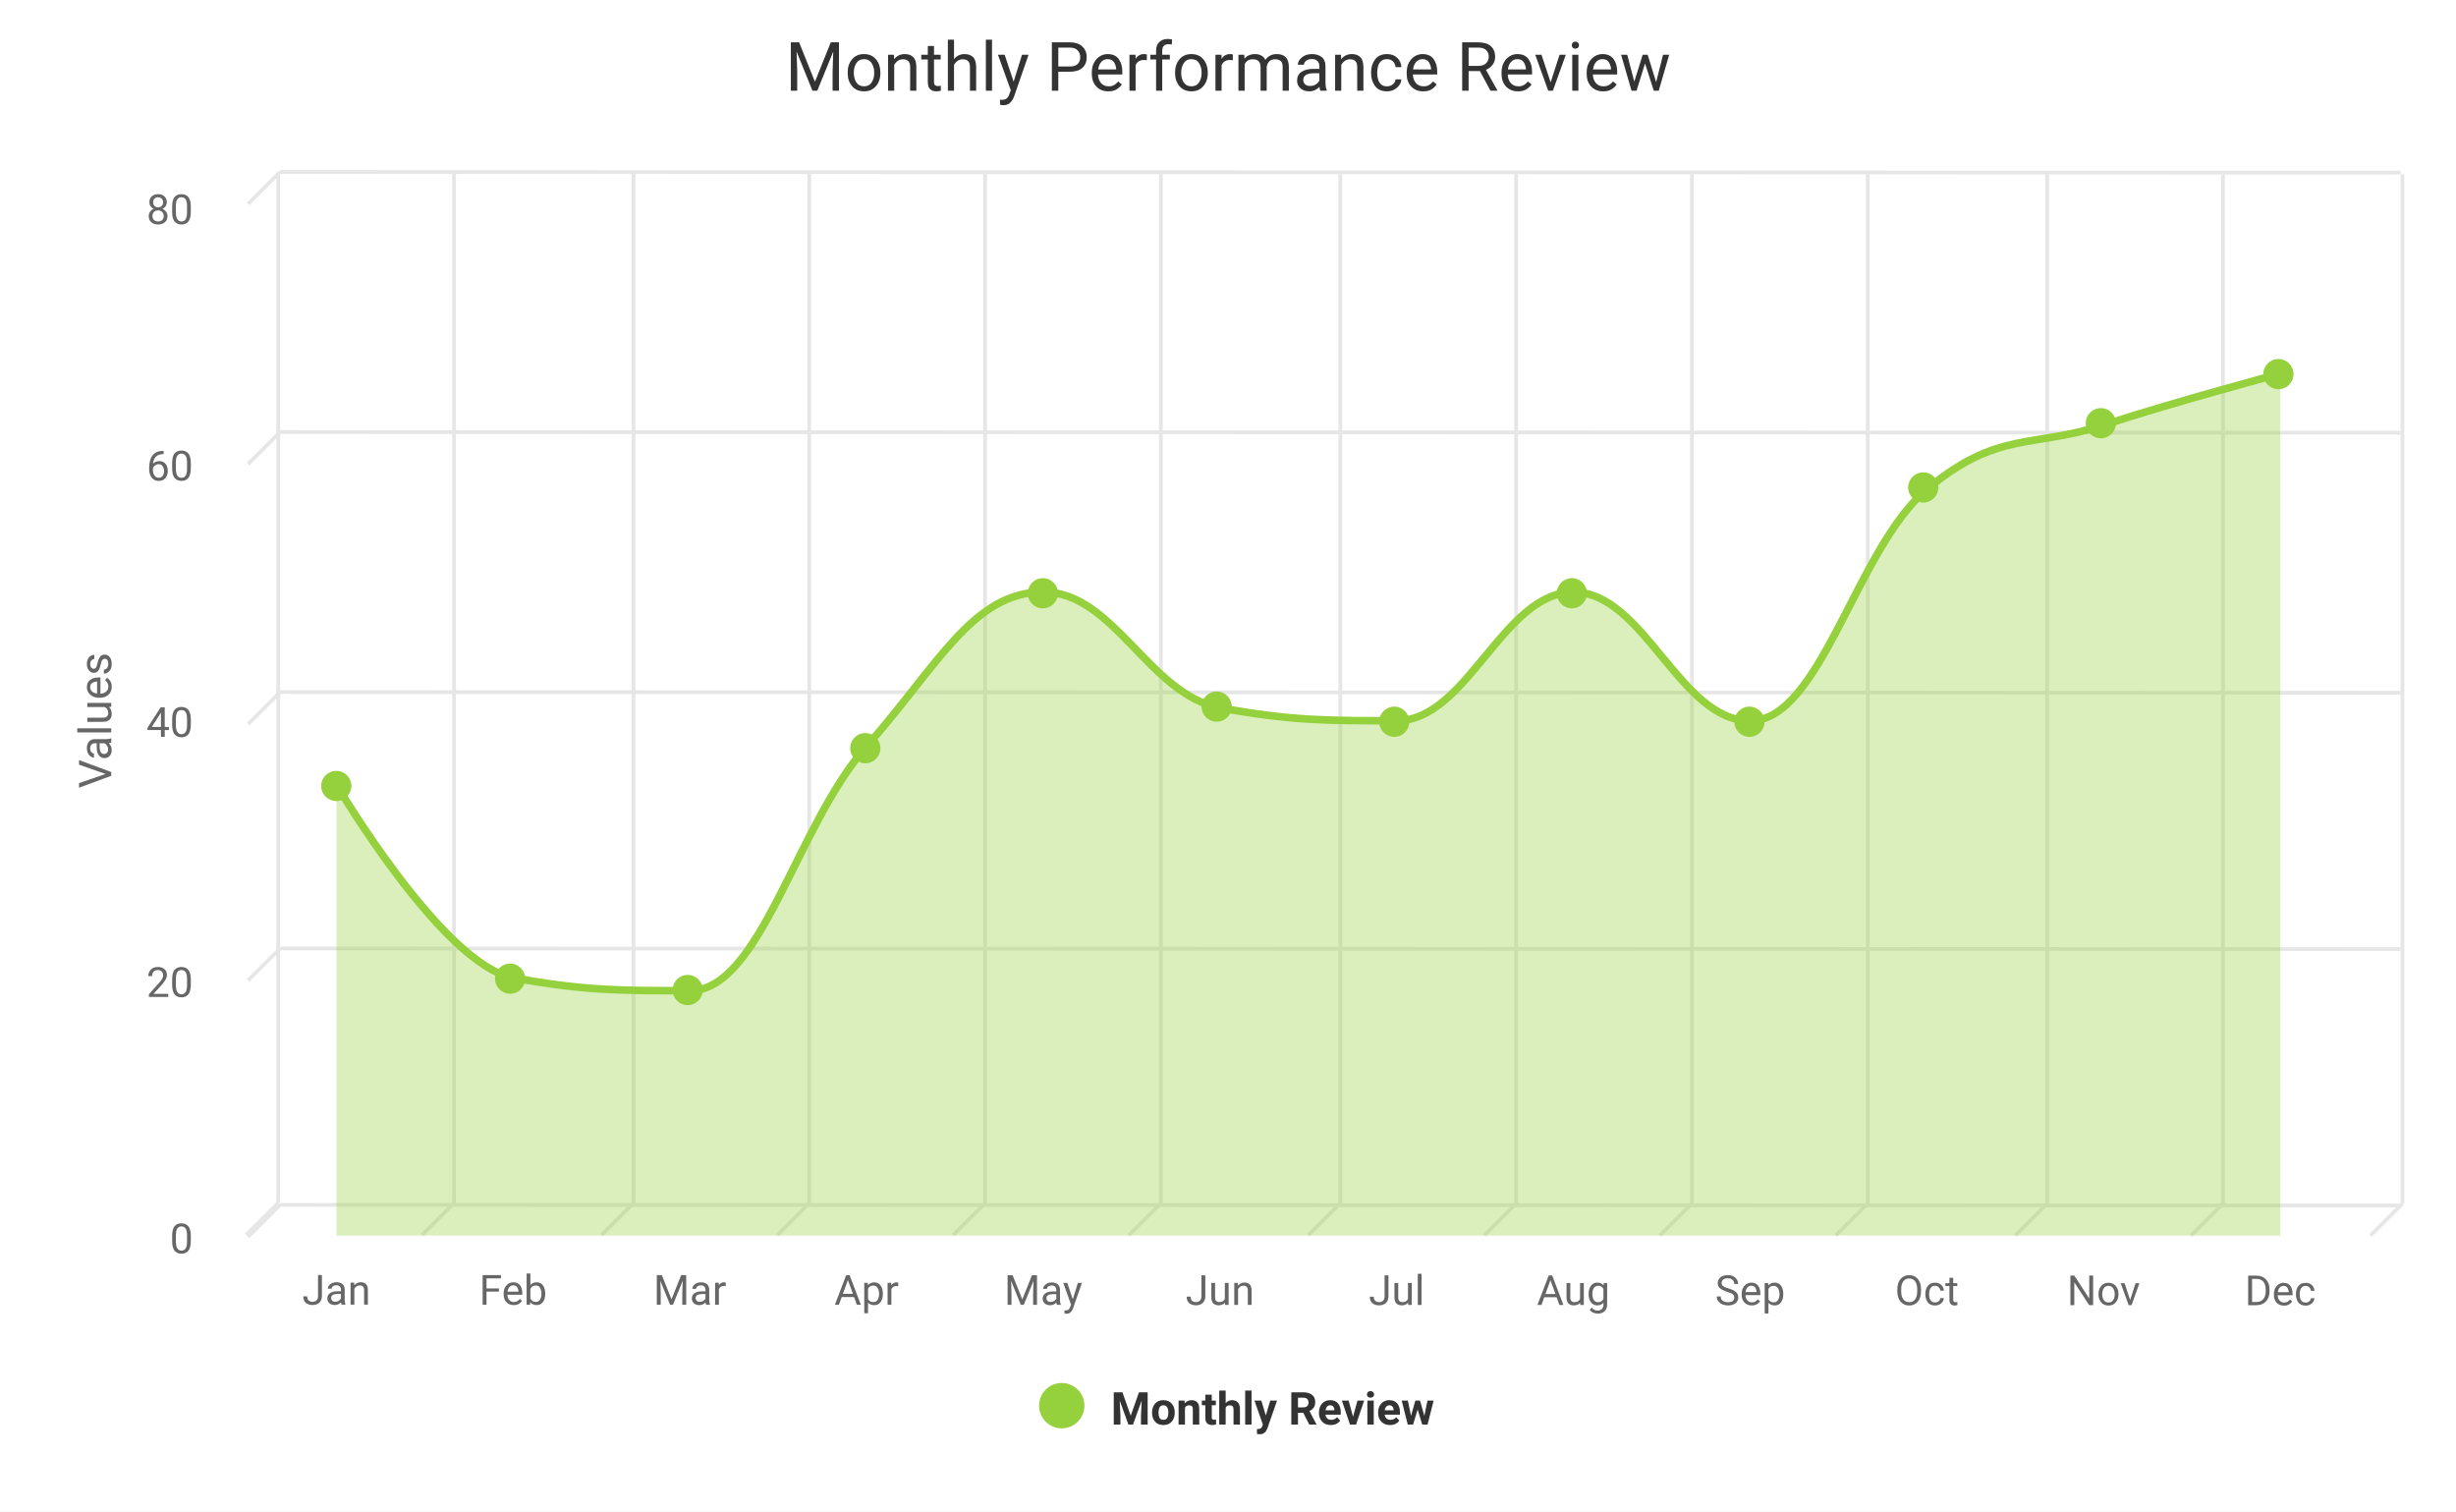
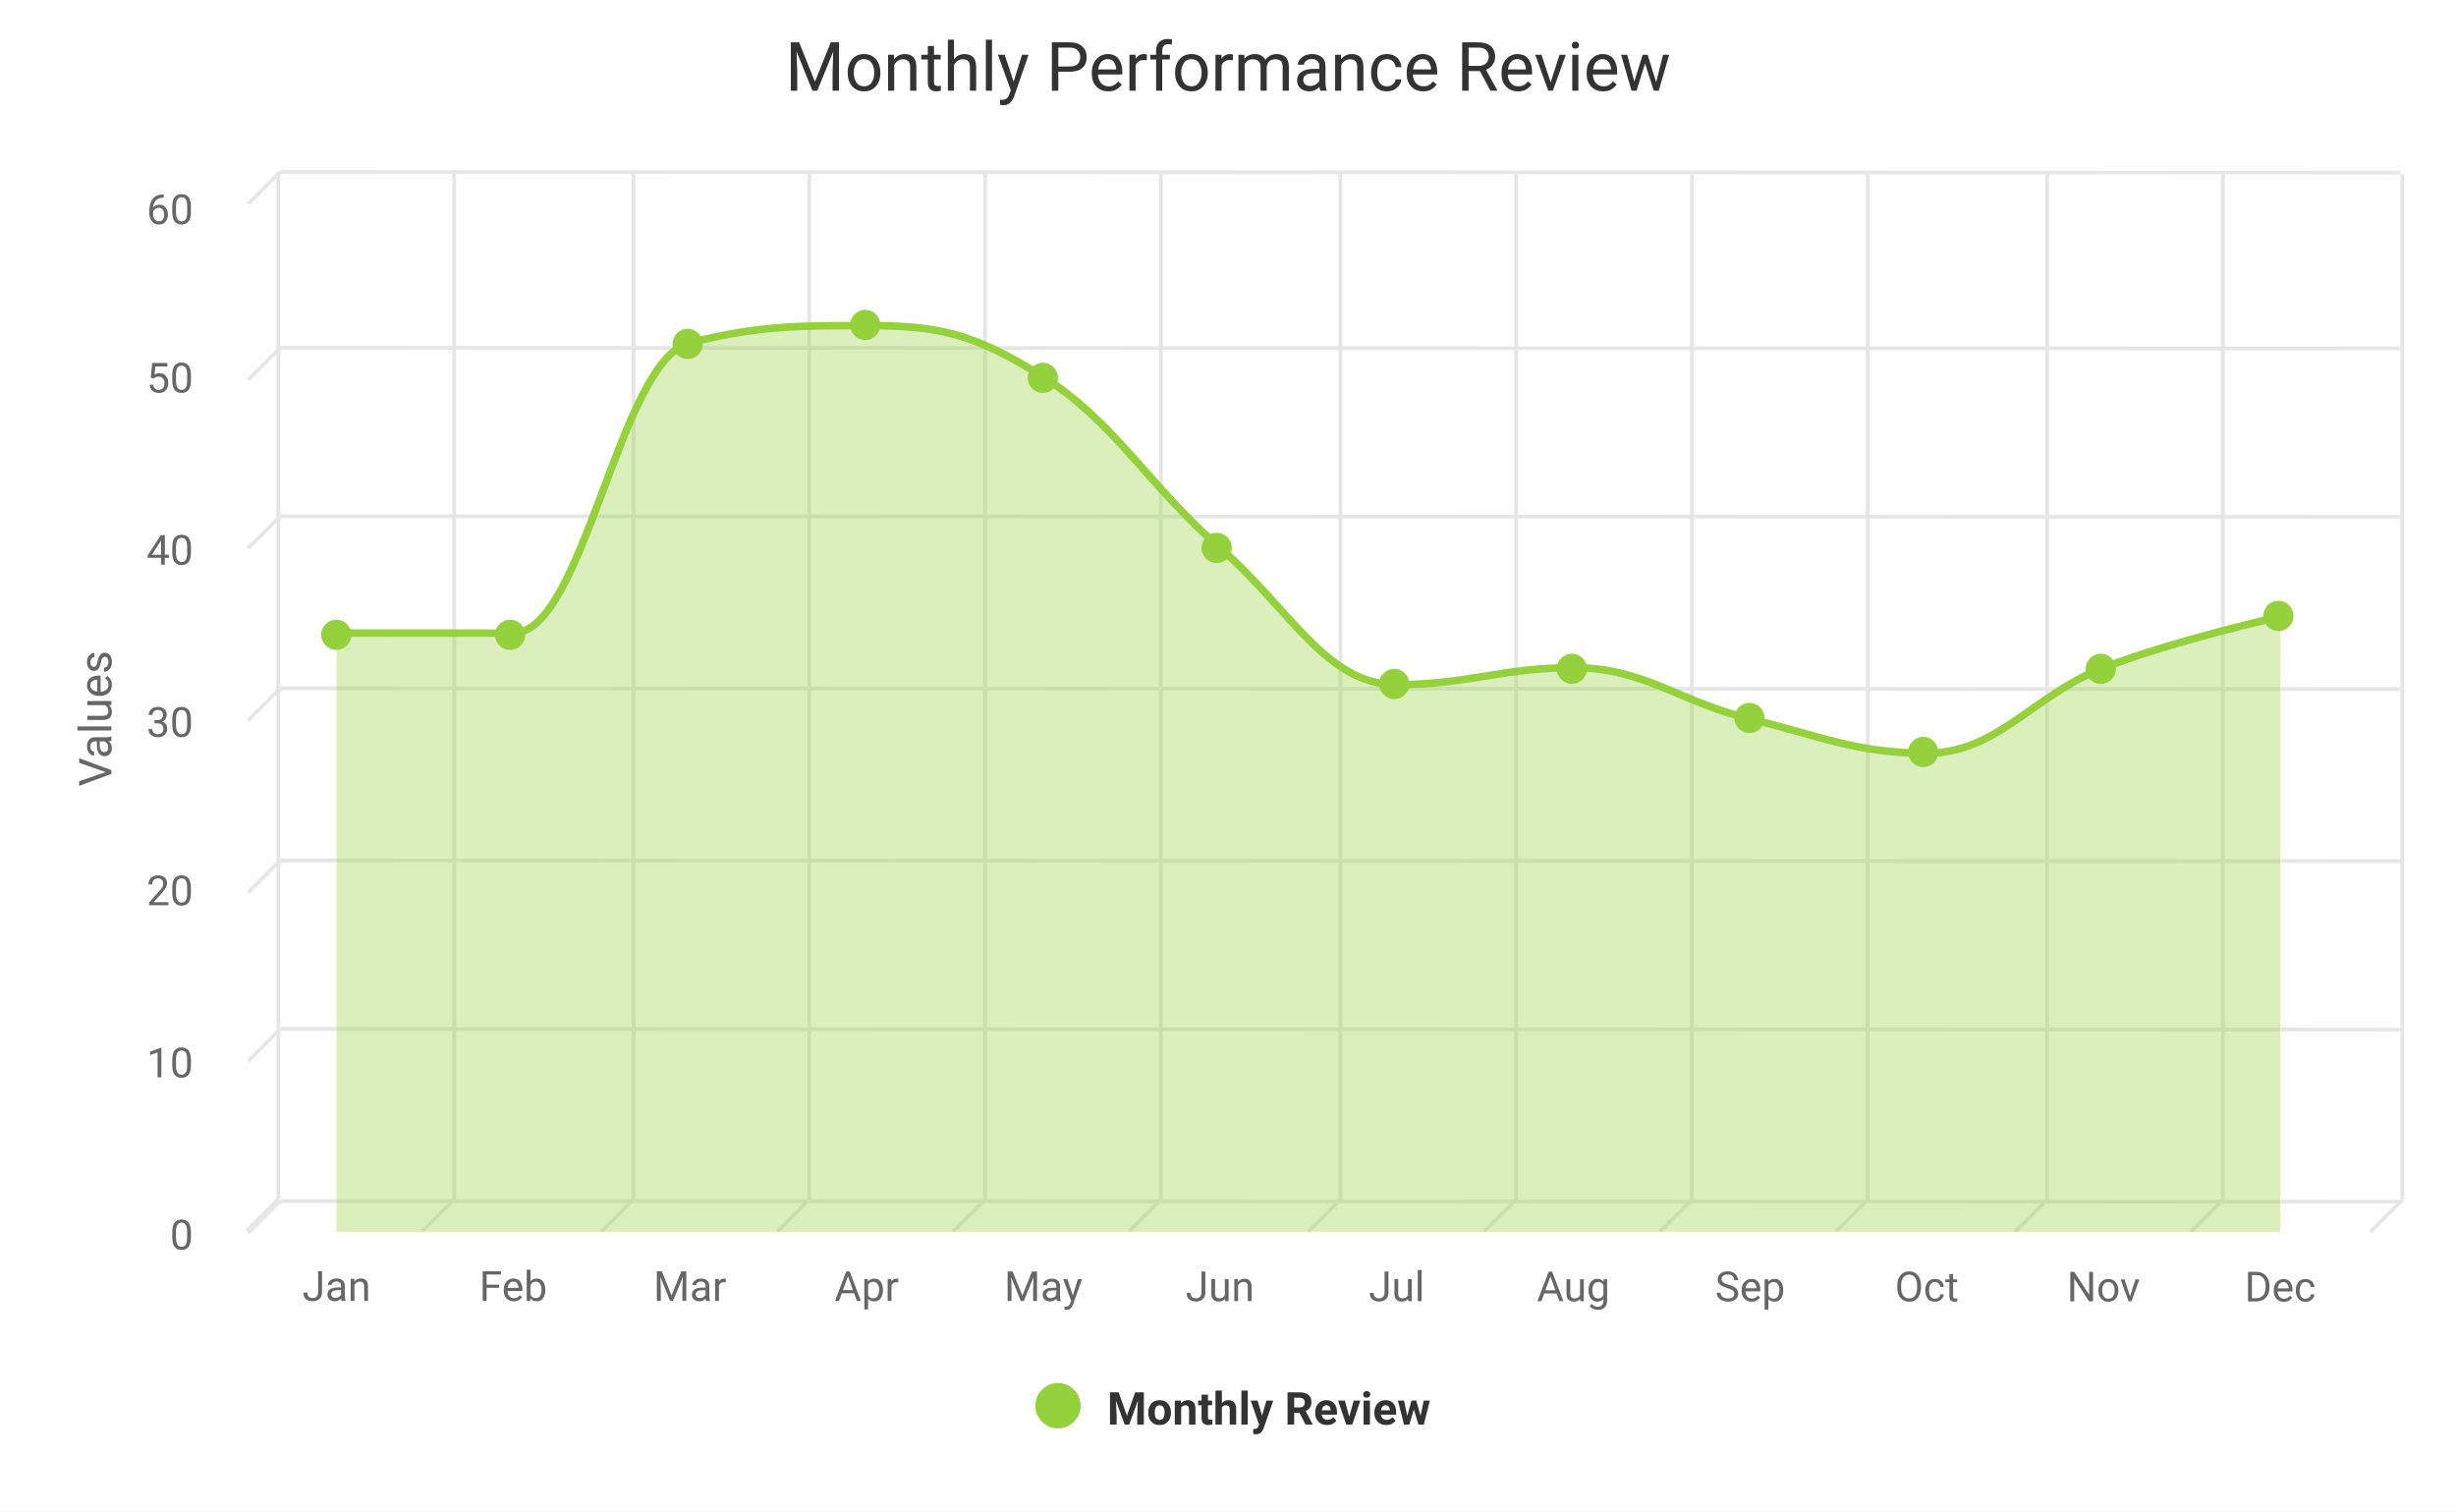
<svg xmlns="http://www.w3.org/2000/svg" version="1.1" class="highcharts-root" style="font-family: Roboto; font-size: 12px;" width="650" height="400" viewBox="0 0 650 400" aria-label="Interactive chart" aria-hidden="false">
  <defs aria-hidden="true">
-     <clipPath id="highcharts-kb8c72h-857-">
+     <clipPath id="highcharts-o9u6zjk-1819-">
      <rect x="0" y="0" width="650" height="400" fill="none" />
    </clipPath>
-     <clipPath id="highcharts-kb8c72h-870-">
+     <clipPath id="highcharts-o9u6zjk-1832-">
      <rect x="0" y="0" width="650" height="400" fill="none" />
    </clipPath>
  </defs>
  <rect fill="#ffffff" class="highcharts-background" x="0" y="0" width="650" height="400" rx="0" ry="0" aria-hidden="true" />
  <g stroke-linejoin="round" class="highcharts-3d-frame highcharts-3d-frame-bottom" data-z-index="-1000" aria-hidden="true">
-     <path fill="none" d="M 64.691 327.798 L 626.88 327.969 L 635.356 319.494 L 73.168 319.323 Z" visibility="hidden" />
-     <path fill="none" d="M 74.12 318.371 L 635.34 318.542 L 626.88 327 L 65.66 326.829 Z" />
-     <path fill="none" d="M 64.691 327.798 L 73.168 319.323 L 74.12 318.371 L 65.66 326.829 Z" visibility="hidden" />
-     <path fill="none" d="M 635.356 319.494 L 626.88 327.969 L 626.88 327 L 635.34 318.542 Z" />
-     <path fill="none" d="M 626.88 327.969 L 64.691 327.798 L 65.66 326.829 L 626.88 327 Z" />
-     <path fill="none" d="M 73.168 319.323 L 635.356 319.494 L 635.34 318.542 L 74.12 318.371 Z" visibility="hidden" />
+     <path fill="none" d="M 64.723 326.798 L 626.85 326.969 L 635.325 318.495 L 73.198 318.324 Z" visibility="hidden" />
+     <path fill="none" d="M 74.15 317.372 L 635.308 317.543 L 626.85 326 L 65.692 325.829 Z" />
+     <path fill="none" d="M 64.723 326.798 L 73.198 318.324 L 74.15 317.372 L 65.692 325.829 Z" visibility="hidden" />
+     <path fill="none" d="M 635.325 318.495 L 626.85 326.969 L 626.85 326 L 635.308 317.543 Z" />
+     <path fill="none" d="M 626.85 326.969 L 64.723 326.798 L 65.692 325.829 L 626.85 326 Z" />
+     <path fill="none" d="M 73.198 318.324 L 635.325 318.495 L 635.308 317.543 L 74.15 317.372 Z" visibility="hidden" />
  </g>
  <g stroke-linejoin="round" class="highcharts-3d-frame highcharts-3d-frame-left" data-z-index="-1000" aria-hidden="true">
-     <path fill="none" d="M 64.691 327.798 L 65.66 326.829 L 74.12 318.371 L 73.168 319.323 Z" visibility="hidden" />
-     <path fill="none" d="M 73.168 45.983 L 74.12 46 L 65.66 54.458 L 64.691 54.458 Z" />
-     <path fill="none" d="M 73.168 319.323 L 73.168 45.983 L 64.691 54.458 L 64.691 327.798 Z" visibility="hidden" />
-     <path fill="none" d="M 74.12 46 L 74.12 318.371 L 65.66 326.829 L 65.66 54.458 Z" />
-     <path fill="none" d="M 64.691 327.798 L 64.691 54.458 L 65.66 54.458 L 65.66 326.829 Z" />
-     <path fill="none" d="M 73.168 45.983 L 73.168 319.323 L 74.12 318.371 L 74.12 46 Z" visibility="hidden" />
+     <path fill="none" d="M 64.723 326.798 L 65.692 325.829 L 74.15 317.372 L 73.198 318.324 Z" visibility="hidden" />
+     <path fill="none" d="M 73.198 45.983 L 74.15 46 L 65.692 54.457 L 64.723 54.457 Z" />
+     <path fill="none" d="M 73.198 318.324 L 73.198 45.983 L 64.723 54.457 L 64.723 326.798 Z" visibility="hidden" />
+     <path fill="none" d="M 74.15 46 L 74.15 317.372 L 65.692 325.829 L 65.692 54.457 Z" />
+     <path fill="none" d="M 64.723 326.798 L 64.723 54.457 L 65.692 54.457 L 65.692 325.829 Z" />
+     <path fill="none" d="M 73.198 45.983 L 73.198 318.324 L 74.15 317.372 L 74.15 46 Z" visibility="hidden" />
  </g>
  <g stroke-linejoin="round" class="highcharts-3d-frame highcharts-3d-frame-back" data-z-index="-1000" aria-hidden="true">
-     <path fill="none" d="M 635.356 319.494 L 73.168 319.323 L 74.12 318.371 L 635.34 318.542 Z" visibility="hidden" />
-     <path fill="none" d="M 73.168 45.983 L 635.356 46.154 L 635.34 46.171 L 74.12 46 Z" />
-     <path fill="none" d="M 73.168 319.323 L 73.168 45.983 L 74.12 46 L 74.12 318.371 Z" visibility="hidden" />
-     <path fill="none" d="M 635.356 46.154 L 635.356 319.494 L 635.34 318.542 L 635.34 46.171 Z" />
-     <path fill="none" d="M 74.12 46 L 635.34 46.171 L 635.34 318.542 L 74.12 318.371 Z" />
-     <path fill="none" d="M 73.168 319.323 L 635.356 319.494 L 635.356 46.154 L 73.168 45.983 Z" visibility="hidden" />
+     <path fill="none" d="M 635.325 318.495 L 73.198 318.324 L 74.15 317.372 L 635.308 317.543 Z" visibility="hidden" />
+     <path fill="none" d="M 73.198 45.983 L 635.325 46.154 L 635.308 46.171 L 74.15 46 Z" />
+     <path fill="none" d="M 73.198 318.324 L 73.198 45.983 L 74.15 46 L 74.15 317.372 Z" visibility="hidden" />
+     <path fill="none" d="M 635.325 46.154 L 635.325 318.495 L 635.308 317.543 L 635.308 46.171 Z" />
+     <path fill="none" d="M 74.15 46 L 635.308 46.171 L 635.308 317.543 L 74.15 317.372 Z" />
+     <path fill="none" d="M 73.198 318.324 L 635.325 318.495 L 635.325 46.154 L 73.198 45.983 Z" visibility="hidden" />
  </g>
-   <rect fill="none" class="highcharts-plot-background" x="61" y="46" width="579" height="281" aria-hidden="true" />
+   <rect fill="none" class="highcharts-plot-background" x="61" y="46" width="579" height="280" aria-hidden="true" />
  <g class="highcharts-pane-group" data-z-index="0" aria-hidden="true" />
  <g class="highcharts-grid highcharts-xaxis-grid" data-z-index="1" aria-hidden="true">
-     <path fill="none" stroke="#e6e6e6" stroke-width="1" stroke-dasharray="none" data-z-index="1" class="highcharts-grid-line" d="M 120.161 46.014 L 120.161 318.385 M 111.702 326.843 L 120.161 318.385" opacity="1" />
-     <path fill="none" stroke="#e6e6e6" stroke-width="1" stroke-dasharray="none" data-z-index="1" class="highcharts-grid-line" d="M 167.657 46.028 L 167.657 318.399 M 159.197 326.858 L 167.657 318.399" opacity="1" />
-     <path fill="none" stroke="#e6e6e6" stroke-width="1" stroke-dasharray="none" data-z-index="1" class="highcharts-grid-line" d="M 214.183 46.043 L 214.183 318.413 M 205.723 326.872 L 214.183 318.413" opacity="1" />
-     <path fill="none" stroke="#e6e6e6" stroke-width="1" stroke-dasharray="none" data-z-index="1" class="highcharts-grid-line" d="M 260.709 46.057 L 260.709 318.428 M 252.249 326.886 L 260.709 318.428" opacity="1" />
-     <path fill="none" stroke="#e6e6e6" stroke-width="1" stroke-dasharray="none" data-z-index="1" class="highcharts-grid-line" d="M 307.234 46.071 L 307.234 318.442 M 298.775 326.9 L 307.234 318.442" opacity="1" />
-     <path fill="none" stroke="#e6e6e6" stroke-width="1" stroke-dasharray="none" data-z-index="1" class="highcharts-grid-line" d="M 354.73 46.085 L 354.73 318.456 M 346.27 326.915 L 354.73 318.456" opacity="1" />
-     <path fill="none" stroke="#e6e6e6" stroke-width="1" stroke-dasharray="none" data-z-index="1" class="highcharts-grid-line" d="M 401.256 46.1 L 401.256 318.47 M 392.796 326.929 L 401.256 318.47" opacity="1" />
-     <path fill="none" stroke="#e6e6e6" stroke-width="1" stroke-dasharray="none" data-z-index="1" class="highcharts-grid-line" d="M 447.782 46.114 L 447.782 318.485 M 439.322 326.943 L 447.782 318.485" opacity="1" />
-     <path fill="none" stroke="#e6e6e6" stroke-width="1" stroke-dasharray="none" data-z-index="1" class="highcharts-grid-line" d="M 494.308 46.128 L 494.308 318.499 M 485.848 326.957 L 494.308 318.499" opacity="1" />
-     <path fill="none" stroke="#e6e6e6" stroke-width="1" stroke-dasharray="none" data-z-index="1" class="highcharts-grid-line" d="M 541.803 46.142 L 541.803 318.513 M 533.343 326.972 L 541.803 318.513" opacity="1" />
-     <path fill="none" stroke="#e6e6e6" stroke-width="1" stroke-dasharray="none" data-z-index="1" class="highcharts-grid-line" d="M 588.329 46.157 L 588.329 318.527 M 579.869 326.986 L 588.329 318.527" opacity="1" />
-     <path fill="none" stroke="#e6e6e6" stroke-width="1" stroke-dasharray="none" data-z-index="1" class="highcharts-grid-line" d="M 635.824 46.171 L 635.824 318.542 M 627.365 327 L 635.824 318.542" opacity="1" />
-     <path fill="none" stroke="#e6e6e6" stroke-width="1" stroke-dasharray="none" data-z-index="1" class="highcharts-grid-line" d="M 73.635 46 L 73.635 318.371 M 65.176 326.829 L 73.635 318.371" opacity="1" />
+     <path fill="none" stroke="#e6e6e6" stroke-width="1" stroke-dasharray="none" data-z-index="1" class="highcharts-grid-line" d="M 120.187 46.014 L 120.187 317.386 M 111.728 325.843 L 120.187 317.386" opacity="1" />
+     <path fill="none" stroke="#e6e6e6" stroke-width="1" stroke-dasharray="none" data-z-index="1" class="highcharts-grid-line" d="M 167.677 46.028 L 167.677 317.4 M 159.218 325.858 L 167.677 317.4" opacity="1" />
+     <path fill="none" stroke="#e6e6e6" stroke-width="1" stroke-dasharray="none" data-z-index="1" class="highcharts-grid-line" d="M 214.197 46.043 L 214.197 317.414 M 205.739 325.872 L 214.197 317.414" opacity="1" />
+     <path fill="none" stroke="#e6e6e6" stroke-width="1" stroke-dasharray="none" data-z-index="1" class="highcharts-grid-line" d="M 260.718 46.057 L 260.718 317.429 M 252.26 325.886 L 260.718 317.429" opacity="1" />
+     <path fill="none" stroke="#e6e6e6" stroke-width="1" stroke-dasharray="none" data-z-index="1" class="highcharts-grid-line" d="M 307.239 46.071 L 307.239 317.443 M 298.781 325.9 L 307.239 317.443" opacity="1" />
+     <path fill="none" stroke="#e6e6e6" stroke-width="1" stroke-dasharray="none" data-z-index="1" class="highcharts-grid-line" d="M 354.729 46.085 L 354.729 317.457 M 346.271 325.915 L 354.729 317.457" opacity="1" />
+     <path fill="none" stroke="#e6e6e6" stroke-width="1" stroke-dasharray="none" data-z-index="1" class="highcharts-grid-line" d="M 401.25 46.1 L 401.25 317.471 M 392.792 325.929 L 401.25 317.471" opacity="1" />
+     <path fill="none" stroke="#e6e6e6" stroke-width="1" stroke-dasharray="none" data-z-index="1" class="highcharts-grid-line" d="M 447.771 46.114 L 447.771 317.486 M 439.312 325.943 L 447.771 317.486" opacity="1" />
+     <path fill="none" stroke="#e6e6e6" stroke-width="1" stroke-dasharray="none" data-z-index="1" class="highcharts-grid-line" d="M 494.292 46.128 L 494.292 317.5 M 485.833 325.957 L 494.292 317.5" opacity="1" />
+     <path fill="none" stroke="#e6e6e6" stroke-width="1" stroke-dasharray="none" data-z-index="1" class="highcharts-grid-line" d="M 541.782 46.142 L 541.782 317.514 M 533.323 325.972 L 541.782 317.514" opacity="1" />
+     <path fill="none" stroke="#e6e6e6" stroke-width="1" stroke-dasharray="none" data-z-index="1" class="highcharts-grid-line" d="M 588.303 46.157 L 588.303 317.528 M 579.844 325.986 L 588.303 317.528" opacity="1" />
+     <path fill="none" stroke="#e6e6e6" stroke-width="1" stroke-dasharray="none" data-z-index="1" class="highcharts-grid-line" d="M 635.793 46.171 L 635.793 317.543 M 627.334 326 L 635.793 317.543" opacity="1" />
+     <path fill="none" stroke="#e6e6e6" stroke-width="1" stroke-dasharray="none" data-z-index="1" class="highcharts-grid-line" d="M 73.666 46 L 73.666 317.372 M 65.207 325.829 L 73.666 317.372" opacity="1" />
  </g>
  <g class="highcharts-grid highcharts-zaxis-grid" data-z-index="1" aria-hidden="true" />
  <g class="highcharts-grid highcharts-yaxis-grid" data-z-index="1" aria-hidden="true">
-     <path fill="none" stroke="#e6e6e6" stroke-width="1" stroke-dasharray="none" data-z-index="1" class="highcharts-grid-line" d="M 74.12 318.855 L 635.34 319.026 M 65.66 327.314 L 74.12 318.855" opacity="1" />
-     <path fill="none" stroke="#e6e6e6" stroke-width="1" stroke-dasharray="none" data-z-index="1" class="highcharts-grid-line" d="M 74.12 251.005 L 635.34 251.176 M 65.66 259.463 L 74.12 251.005" opacity="1" />
-     <path fill="none" stroke="#e6e6e6" stroke-width="1" stroke-dasharray="none" data-z-index="1" class="highcharts-grid-line" d="M 74.12 183.155 L 635.34 183.326 M 65.66 191.613 L 74.12 183.155" opacity="1" />
-     <path fill="none" stroke="#e6e6e6" stroke-width="1" stroke-dasharray="none" data-z-index="1" class="highcharts-grid-line" d="M 74.12 114.335 L 635.34 114.506 M 65.66 122.793 L 74.12 114.335" opacity="1" />
-     <path fill="none" stroke="#e6e6e6" stroke-width="1" stroke-dasharray="none" data-z-index="1" class="highcharts-grid-line" d="M 74.12 45.515 L 635.34 45.686 M 65.66 53.974 L 74.12 45.515" opacity="1" />
+     <path fill="none" stroke="#e6e6e6" stroke-width="1" stroke-dasharray="none" data-z-index="1" class="highcharts-grid-line" d="M 74.15 317.856 L 635.308 318.027 M 65.692 326.314 L 74.15 317.856" opacity="1" />
+     <path fill="none" stroke="#e6e6e6" stroke-width="1" stroke-dasharray="none" data-z-index="1" class="highcharts-grid-line" d="M 74.15 272.305 L 635.308 272.476 M 65.692 280.762 L 74.15 272.305" opacity="1" />
+     <path fill="none" stroke="#e6e6e6" stroke-width="1" stroke-dasharray="none" data-z-index="1" class="highcharts-grid-line" d="M 74.15 227.722 L 635.308 227.893 M 65.692 236.179 L 74.15 227.722" opacity="1" />
+     <path fill="none" stroke="#e6e6e6" stroke-width="1" stroke-dasharray="none" data-z-index="1" class="highcharts-grid-line" d="M 74.15 182.17 L 635.308 182.341 M 65.692 190.628 L 74.15 182.17" opacity="1" />
+     <path fill="none" stroke="#e6e6e6" stroke-width="1" stroke-dasharray="none" data-z-index="1" class="highcharts-grid-line" d="M 74.15 136.619 L 635.308 136.79 M 65.692 145.076 L 74.15 136.619" opacity="1" />
+     <path fill="none" stroke="#e6e6e6" stroke-width="1" stroke-dasharray="none" data-z-index="1" class="highcharts-grid-line" d="M 74.15 92.036 L 635.308 92.207 M 65.692 100.494 L 74.15 92.036" opacity="1" />
+     <path fill="none" stroke="#e6e6e6" stroke-width="1" stroke-dasharray="none" data-z-index="1" class="highcharts-grid-line" d="M 74.15 45.515 L 635.308 45.686 M 65.692 53.973 L 74.15 45.515" opacity="1" />
  </g>
-   <rect fill="none" class="highcharts-plot-border" data-z-index="1" x="61" y="46" width="579" height="281" aria-hidden="true" />
+   <rect fill="none" class="highcharts-plot-border" data-z-index="1" x="61" y="46" width="579" height="280" aria-hidden="true" />
  <g class="highcharts-axis highcharts-xaxis" data-z-index="2" aria-hidden="true">
    <path fill="none" class="highcharts-axis-line" stroke="#ccd6eb" stroke-width="1" data-z-index="7" d="M 0 0" />
  </g>
  <g class="highcharts-axis highcharts-zaxis" data-z-index="2" aria-hidden="true">
    <path fill="none" class="highcharts-axis-line" data-z-index="7" d="M 0 0" />
  </g>
  <g class="highcharts-axis highcharts-yaxis" data-z-index="2" aria-hidden="true">
-     <text x="29.443" data-z-index="7" text-anchor="middle" transform="translate(0,0) rotate(270 29.44284 190.6436)" class="highcharts-axis-title" style="color: rgb(102, 102, 102); fill: rgb(102, 102, 102);" y="190.644" z="12.611">Values</text>
+     <text x="29.478" data-z-index="7" text-anchor="middle" transform="translate(0,0) rotate(270 29.47804 190.1432)" class="highcharts-axis-title" style="color: rgb(102, 102, 102); fill: rgb(102, 102, 102);" y="190.143" z="12.637">Values</text>
    <path fill="none" class="highcharts-axis-line" data-z-index="7" d="M 0 0" />
  </g>
  <g class="highcharts-series-group" data-z-index="3" aria-hidden="false">
-     <g class="highcharts-series highcharts-series-0 highcharts-areaspline-series" data-z-index="0.1" opacity="1" transform="translate(61,46) scale(1 1)" clip-path="url(#highcharts-kb8c72h-870-)" aria-hidden="true">
-       <path fill="rgb(148,209,61)" fill-opacity="0.35" d="M 28.045 161.674 C 28.045 161.674 56.106 209.339 74.813 212.758 C 93.52 216.177 102.874 216.177 121.581 216.177 C 140.289 216.177 149.642 172.606 168.349 151.503 C 187.057 130.4 196.41 110.661 215.118 110.661 C 233.825 110.661 243.179 137.898 261.886 141.317 C 280.593 144.736 289.947 144.736 308.654 144.736 C 327.362 144.736 336.715 110.704 355.423 110.704 C 374.13 110.704 383.484 144.765 402.191 144.765 C 420.898 144.765 430.252 99.151 448.959 83.496 C 467.667 67.84 477.02 72.609 495.728 66.487 C 514.435 60.364 542.496 52.882 542.496 52.882 L 542.496 281 C 542.496 281 514.435 281 495.728 281 C 477.02 281 467.667 281 448.959 281 C 430.252 281 420.898 281 402.191 281 C 383.484 281 374.13 281 355.423 281 C 336.715 281 327.362 281 308.654 281 C 289.947 281 280.593 281 261.886 281 C 243.179 281 233.825 281 215.118 281 C 196.41 281 187.057 281 168.349 281 C 149.642 281 140.289 281 121.581 281 C 102.874 281 93.52 281 74.813 281 C 56.106 281 28.045 281 28.045 281 Z" class="highcharts-area" data-z-index="0" />
-       <path fill="none" d="M 28.045 161.674 C 28.045 161.674 56.106 209.339 74.813 212.758 C 93.52 216.177 102.874 216.177 121.581 216.177 C 140.289 216.177 149.642 172.606 168.349 151.503 C 187.057 130.4 196.41 110.661 215.118 110.661 C 233.825 110.661 243.179 137.898 261.886 141.317 C 280.593 144.736 289.947 144.736 308.654 144.736 C 327.362 144.736 336.715 110.704 355.423 110.704 C 374.13 110.704 383.484 144.765 402.191 144.765 C 420.898 144.765 430.252 99.151 448.959 83.496 C 467.667 67.84 477.02 72.609 495.728 66.487 C 514.435 60.364 542.496 52.882 542.496 52.882" class="highcharts-graph" data-z-index="1" stroke="#94d13d" stroke-width="2" stroke-linejoin="round" stroke-linecap="round" />
+     <g class="highcharts-series highcharts-series-0 highcharts-areaspline-series" data-z-index="0.1" opacity="1" transform="translate(61,46) scale(1 1)" clip-path="url(#highcharts-o9u6zjk-1832-)" aria-hidden="true">
+       <path fill="rgb(148,209,61)" fill-opacity="0.35" d="M 28.073 121.536 C 28.073 121.536 56.131 121.55 74.836 121.55 C 93.542 121.55 102.894 49.184 121.6 44.676 C 140.305 40.167 149.658 40.167 168.363 40.167 C 187.068 40.167 196.421 41.985 215.126 53.75 C 233.831 65.515 243.184 82.705 261.889 98.993 C 280.594 115.281 289.947 135.19 308.652 135.19 C 327.358 135.19 336.71 130.681 355.415 130.681 C 374.121 130.681 383.473 139.736 402.179 144.264 C 420.884 148.793 430.237 153.324 448.942 153.324 C 467.647 153.324 477 137.955 495.705 130.724 C 514.41 123.493 542.468 117.17 542.468 117.17 L 542.468 280 C 542.468 280 514.41 280 495.705 280 C 477 280 467.647 280 448.942 280 C 430.237 280 420.884 280 402.179 280 C 383.473 280 374.121 280 355.415 280 C 336.71 280 327.358 280 308.652 280 C 289.947 280 280.594 280 261.889 280 C 243.184 280 233.831 280 215.126 280 C 196.421 280 187.068 280 168.363 280 C 149.658 280 140.305 280 121.6 280 C 102.894 280 93.542 280 74.836 280 C 56.131 280 28.073 280 28.073 280 Z" class="highcharts-area" data-z-index="0" />
+       <path fill="none" d="M 28.073 121.536 C 28.073 121.536 56.131 121.55 74.836 121.55 C 93.542 121.55 102.894 49.184 121.6 44.676 C 140.305 40.167 149.658 40.167 168.363 40.167 C 187.068 40.167 196.421 41.985 215.126 53.75 C 233.831 65.515 243.184 82.705 261.889 98.993 C 280.594 115.281 289.947 135.19 308.652 135.19 C 327.358 135.19 336.71 130.681 355.415 130.681 C 374.121 130.681 383.473 139.736 402.179 144.264 C 420.884 148.793 430.237 153.324 448.942 153.324 C 467.647 153.324 477 137.955 495.705 130.724 C 514.41 123.493 542.468 117.17 542.468 117.17" class="highcharts-graph" data-z-index="1" stroke="#94d13d" stroke-width="2" stroke-linejoin="round" stroke-linecap="round" />
    </g>
    <g class="highcharts-markers highcharts-series-0 highcharts-areaspline-series" data-z-index="0.1" opacity="1" transform="translate(61,46) scale(1 1)" clip-path="none" aria-hidden="false">
-       <path fill="#94d13d" d="M 28 166 A 4 4 0 1 1 28.004 166 Z" opacity="1" class="highcharts-point" tabindex="-1" role="img" aria-label="Jan, 35 units. Monthly Review." style="outline: none;" />
-       <path fill="#94d13d" d="M 74 217 A 4 4 0 1 1 74.004 217 Z" opacity="1" class="highcharts-point" tabindex="-1" role="img" aria-label="Feb, 20 units. Monthly Review." style="outline: none;" />
-       <path fill="#94d13d" d="M 121 220 A 4 4 0 1 1 121.004 220 Z" opacity="1" class="highcharts-point" tabindex="-1" role="img" aria-label="Mar, 19 units. Monthly Review." style="outline: none;" />
-       <path fill="#94d13d" d="M 168 156 A 4 4 0 1 1 168.004 156 Z" opacity="1" class="highcharts-point" tabindex="-1" role="img" aria-label="Apr, 38 units. Monthly Review." style="outline: none;" />
-       <path fill="#94d13d" d="M 215 115 A 4 4 0 1 1 215.004 115 Z" opacity="1" class="highcharts-point" tabindex="-1" role="img" aria-label="May, 50 units. Monthly Review." style="outline: none;" />
-       <path fill="#94d13d" d="M 261 145 A 4 4 0 1 1 261.004 145 Z" opacity="1" class="highcharts-point" tabindex="-1" role="img" aria-label="Jun, 41 units. Monthly Review." style="outline: none;" />
-       <path fill="#94d13d" d="M 308 149 A 4 4 0 1 1 308.004 149 Z" opacity="1" class="highcharts-point" tabindex="-1" role="img" aria-label="Jul, 40 units. Monthly Review." style="outline: none;" />
-       <path fill="#94d13d" d="M 355 115 A 4 4 0 1 1 355.004 115 Z" opacity="1" class="highcharts-point" tabindex="-1" role="img" aria-label="Aug, 50 units. Monthly Review." style="outline: none;" />
-       <path fill="#94d13d" d="M 402 149 A 4 4 0 1 1 402.004 149 Z" opacity="1" class="highcharts-point" tabindex="-1" role="img" aria-label="Sep, 40 units. Monthly Review." style="outline: none;" />
-       <path fill="#94d13d" d="M 448 87 A 4 4 0 1 1 448.004 87 Z" opacity="1" class="highcharts-point" tabindex="-1" role="img" aria-label="Oct, 58 units. Monthly Review." style="outline: none;" />
-       <path fill="#94d13d" d="M 495 70 A 4 4 0 1 1 495.004 70 Z" opacity="1" class="highcharts-point" tabindex="-1" role="img" aria-label="Nov, 63 units. Monthly Review." style="outline: none;" />
-       <path fill="#94d13d" d="M 542 57 A 4 4 0 1 1 542.004 57 Z" opacity="1" class="highcharts-point" tabindex="-1" role="img" aria-label="Dec, 67 units. Monthly Review." style="outline: none;" />
+       <path fill="#94d13d" d="M 28 126 A 4 4 0 1 1 28.004 126 Z" opacity="1" class="highcharts-point" tabindex="-1" role="img" aria-label="Jan, 35 units. Monthly Review." style="outline: none;" />
+       <path fill="#94d13d" d="M 74 126 A 4 4 0 1 1 74.004 126 Z" opacity="1" class="highcharts-point" tabindex="-1" role="img" aria-label="Feb, 35 units. Monthly Review." style="outline: none;" />
+       <path fill="#94d13d" d="M 121 49 A 4 4 0 1 1 121.004 49 Z" opacity="1" class="highcharts-point" tabindex="-1" role="img" aria-label="Mar, 52 units. Monthly Review." style="outline: none;" />
+       <path fill="#94d13d" d="M 168 44 A 4 4 0 1 1 168.004 44 Z" opacity="1" class="highcharts-point" tabindex="-1" role="img" aria-label="Apr, 53 units. Monthly Review." style="outline: none;" />
+       <path fill="#94d13d" d="M 215 58 A 4 4 0 1 1 215.004 58 Z" opacity="1" class="highcharts-point" tabindex="-1" role="img" aria-label="May, 50 units. Monthly Review." style="outline: none;" />
+       <path fill="#94d13d" d="M 261 103 A 4 4 0 1 1 261.004 103 Z" opacity="1" class="highcharts-point" tabindex="-1" role="img" aria-label="Jun, 40 units. Monthly Review." style="outline: none;" />
+       <path fill="#94d13d" d="M 308 139 A 4 4 0 1 1 308.004 139 Z" opacity="1" class="highcharts-point" tabindex="-1" role="img" aria-label="Jul, 32 units. Monthly Review." style="outline: none;" />
+       <path fill="#94d13d" d="M 355 135 A 4 4 0 1 1 355.004 135 Z" opacity="1" class="highcharts-point" tabindex="-1" role="img" aria-label="Aug, 33 units. Monthly Review." style="outline: none;" />
+       <path fill="#94d13d" d="M 402 148 A 4 4 0 1 1 402.004 148 Z" opacity="1" class="highcharts-point" tabindex="-1" role="img" aria-label="Sep, 30 units. Monthly Review." style="outline: none;" />
+       <path fill="#94d13d" d="M 448 157 A 4 4 0 1 1 448.004 157 Z" opacity="1" class="highcharts-point" tabindex="-1" role="img" aria-label="Oct, 28 units. Monthly Review." style="outline: none;" />
+       <path fill="#94d13d" d="M 495 135 A 4 4 0 1 1 495.004 135 Z" opacity="1" class="highcharts-point" tabindex="-1" role="img" aria-label="Nov, 33 units. Monthly Review." style="outline: none;" />
+       <path fill="#94d13d" d="M 542 121 A 4 4 0 1 1 542.004 121 Z" opacity="1" class="highcharts-point" tabindex="-1" role="img" aria-label="Dec, 36 units. Monthly Review." style="outline: none;" />
    </g>
  </g>
  <text x="325" text-anchor="middle" class="highcharts-title" data-z-index="4" style="color: rgb(51, 51, 51); font-size: 18px; fill: rgb(51, 51, 51);" y="24" aria-hidden="true">Monthly Performance Review</text>
  <text x="325" text-anchor="middle" class="highcharts-subtitle" data-z-index="4" style="color: rgb(102, 102, 102); fill: rgb(102, 102, 102);" y="45" aria-hidden="true" />
  <text x="10" text-anchor="start" class="highcharts-caption" data-z-index="4" style="color: rgb(102, 102, 102); fill: rgb(102, 102, 102);" y="397" aria-hidden="true" />
-   <g class="highcharts-legend highcharts-no-tooltip" data-z-index="7" transform="translate(265,359)" aria-hidden="true">
-     <rect fill="none" class="highcharts-legend-box" rx="0" ry="0" x="0" y="0" width="120" height="26" />
+   <g class="highcharts-legend highcharts-no-tooltip" data-z-index="7" transform="translate(264,359)" aria-hidden="true">
+     <rect fill="none" class="highcharts-legend-box" rx="0" ry="0" x="0" y="0" width="121" height="26" />
    <g data-z-index="1">
      <g>
        <g class="highcharts-legend-item highcharts-areaspline-series highcharts-color-undefined highcharts-series-0" data-z-index="1" transform="translate(8,3)">
          <text x="21" text-anchor="start" data-z-index="2" y="15" style="color: rgb(51, 51, 51); cursor: pointer; font-size: 12px; font-weight: bold; fill: rgb(51, 51, 51);">Monthly Review</text>
          <rect x="2" y="4" width="12" height="12" fill="#94d13d" rx="6" ry="6" class="highcharts-point" data-z-index="3" />
        </g>
      </g>
    </g>
  </g>
  <g class="highcharts-axis-labels highcharts-xaxis-labels" data-z-index="7" aria-hidden="true">
-     <text x="89.045" text-anchor="middle" transform="translate(0,0)" style="color: rgb(102, 102, 102); cursor: default; font-size: 11px; fill: rgb(102, 102, 102);" y="345.255" z="14.58" opacity="1">Jan</text>
-     <text x="135.813" text-anchor="middle" transform="translate(0,0)" style="color: rgb(102, 102, 102); cursor: default; font-size: 11px; fill: rgb(102, 102, 102);" y="345.27" z="13.764" opacity="1">Feb</text>
-     <text x="182.581" text-anchor="middle" transform="translate(0,0)" style="color: rgb(102, 102, 102); cursor: default; font-size: 11px; fill: rgb(102, 102, 102);" y="345.284" z="12.948" opacity="1">Mar</text>
-     <text x="229.349" text-anchor="middle" transform="translate(0,0)" style="color: rgb(102, 102, 102); cursor: default; font-size: 11px; fill: rgb(102, 102, 102);" y="345.298" z="12.132" opacity="1">Apr</text>
-     <text x="276.118" text-anchor="middle" transform="translate(0,0)" style="color: rgb(102, 102, 102); cursor: default; font-size: 11px; fill: rgb(102, 102, 102);" y="345.312" z="11.316" opacity="1">May</text>
-     <text x="322.886" text-anchor="middle" transform="translate(0,0)" style="color: rgb(102, 102, 102); cursor: default; font-size: 11px; fill: rgb(102, 102, 102);" y="345.327" z="10.499" opacity="1">Jun</text>
-     <text x="369.654" text-anchor="middle" transform="translate(0,0)" style="color: rgb(102, 102, 102); cursor: default; font-size: 11px; fill: rgb(102, 102, 102);" y="345.341" z="9.683" opacity="1">Jul</text>
-     <text x="416.423" text-anchor="middle" transform="translate(0,0)" style="color: rgb(102, 102, 102); cursor: default; font-size: 11px; fill: rgb(102, 102, 102);" y="345.355" z="8.867" opacity="1">Aug</text>
-     <text x="463.191" text-anchor="middle" transform="translate(0,0)" style="color: rgb(102, 102, 102); cursor: default; font-size: 11px; fill: rgb(102, 102, 102);" y="345.369" z="8.051" opacity="1">Sep</text>
-     <text x="509.959" text-anchor="middle" transform="translate(0,0)" style="color: rgb(102, 102, 102); cursor: default; font-size: 11px; fill: rgb(102, 102, 102);" y="345.384" z="7.234" opacity="1">Oct</text>
-     <text x="556.728" text-anchor="middle" transform="translate(0,0)" style="color: rgb(102, 102, 102); cursor: default; font-size: 11px; fill: rgb(102, 102, 102);" y="345.398" z="6.418" opacity="1">Nov</text>
-     <text x="603.496" text-anchor="middle" transform="translate(0,0)" style="color: rgb(102, 102, 102); cursor: default; font-size: 11px; fill: rgb(102, 102, 102);" y="345.412" z="5.602" opacity="1">Dec</text>
+     <text x="89.073" style="color: rgb(102, 102, 102); cursor: default; font-size: 11px; fill: rgb(102, 102, 102);" text-anchor="middle" transform="translate(0,0)" y="344.253" z="14.598" opacity="1">Jan</text>
+     <text x="135.836" style="color: rgb(102, 102, 102); cursor: default; font-size: 11px; fill: rgb(102, 102, 102);" text-anchor="middle" transform="translate(0,0)" y="344.268" z="13.782" opacity="1">Feb</text>
+     <text x="182.6" style="color: rgb(102, 102, 102); cursor: default; font-size: 11px; fill: rgb(102, 102, 102);" text-anchor="middle" transform="translate(0,0)" y="344.282" z="12.966" opacity="1">Mar</text>
+     <text x="229.363" style="color: rgb(102, 102, 102); cursor: default; font-size: 11px; fill: rgb(102, 102, 102);" text-anchor="middle" transform="translate(0,0)" y="344.296" z="12.149" opacity="1">Apr</text>
+     <text x="276.126" style="color: rgb(102, 102, 102); cursor: default; font-size: 11px; fill: rgb(102, 102, 102);" text-anchor="middle" transform="translate(0,0)" y="344.31" z="11.333" opacity="1">May</text>
+     <text x="322.889" style="color: rgb(102, 102, 102); cursor: default; font-size: 11px; fill: rgb(102, 102, 102);" text-anchor="middle" transform="translate(0,0)" y="344.325" z="10.517" opacity="1">Jun</text>
+     <text x="369.652" style="color: rgb(102, 102, 102); cursor: default; font-size: 11px; fill: rgb(102, 102, 102);" text-anchor="middle" transform="translate(0,0)" y="344.339" z="9.701" opacity="1">Jul</text>
+     <text x="416.415" style="color: rgb(102, 102, 102); cursor: default; font-size: 11px; fill: rgb(102, 102, 102);" text-anchor="middle" transform="translate(0,0)" y="344.353" z="8.885" opacity="1">Aug</text>
+     <text x="463.179" style="color: rgb(102, 102, 102); cursor: default; font-size: 11px; fill: rgb(102, 102, 102);" text-anchor="middle" transform="translate(0,0)" y="344.367" z="8.069" opacity="1">Sep</text>
+     <text x="509.942" style="color: rgb(102, 102, 102); cursor: default; font-size: 11px; fill: rgb(102, 102, 102);" text-anchor="middle" transform="translate(0,0)" y="344.382" z="7.253" opacity="1">Oct</text>
+     <text x="556.705" style="color: rgb(102, 102, 102); cursor: default; font-size: 11px; fill: rgb(102, 102, 102);" text-anchor="middle" transform="translate(0,0)" y="344.396" z="6.437" opacity="1">Nov</text>
+     <text x="603.468" style="color: rgb(102, 102, 102); cursor: default; font-size: 11px; fill: rgb(102, 102, 102);" text-anchor="middle" transform="translate(0,0)" y="344.41" z="5.62" opacity="1">Dec</text>
  </g>
  <g class="highcharts-axis-labels highcharts-zaxis-labels" data-z-index="7" aria-hidden="true" />
  <g class="highcharts-axis-labels highcharts-yaxis-labels" data-z-index="7" aria-hidden="true">
-     <text x="51.119" text-anchor="end" transform="translate(0,0)" style="color: rgb(102, 102, 102); cursor: default; font-size: 11px; fill: rgb(102, 102, 102);" y="331.675" z="15.073" opacity="1">0</text>
-     <text x="51.119" text-anchor="end" transform="translate(0,0)" style="color: rgb(102, 102, 102); cursor: default; font-size: 11px; fill: rgb(102, 102, 102);" y="263.825" z="13.889" opacity="1">20</text>
-     <text x="51.119" text-anchor="end" transform="translate(0,0)" style="color: rgb(102, 102, 102); cursor: default; font-size: 11px; fill: rgb(102, 102, 102);" y="195.005" z="12.688" opacity="1">40</text>
-     <text x="51.119" text-anchor="end" transform="translate(0,0)" style="color: rgb(102, 102, 102); cursor: default; font-size: 11px; fill: rgb(102, 102, 102);" y="127.155" z="11.503" opacity="1">60</text>
-     <text x="51.119" text-anchor="end" transform="translate(0,0)" style="color: rgb(102, 102, 102); cursor: default; font-size: 11px; fill: rgb(102, 102, 102);" y="59.305" z="10.319" opacity="1">80</text>
+     <text x="51.152" style="color: rgb(102, 102, 102); cursor: default; font-size: 11px; fill: rgb(102, 102, 102);" text-anchor="end" transform="translate(0,0)" y="330.675" z="15.09" opacity="1">0</text>
+     <text x="51.152" style="color: rgb(102, 102, 102); cursor: default; font-size: 11px; fill: rgb(102, 102, 102);" text-anchor="end" transform="translate(0,0)" y="285.123" z="14.295" opacity="1">10</text>
+     <text x="51.152" text-anchor="end" transform="translate(0,0)" style="color: rgb(102, 102, 102); cursor: default; font-size: 11px; fill: rgb(102, 102, 102);" y="239.572" z="13.5" opacity="1">20</text>
+     <text x="51.152" text-anchor="end" transform="translate(0,0)" style="color: rgb(102, 102, 102); cursor: default; font-size: 11px; fill: rgb(102, 102, 102);" y="194.989" z="12.722" opacity="1">30</text>
+     <text x="51.152" text-anchor="end" transform="translate(0,0)" style="color: rgb(102, 102, 102); cursor: default; font-size: 11px; fill: rgb(102, 102, 102);" y="149.437" z="11.927" opacity="1">40</text>
+     <text x="51.152" text-anchor="end" transform="translate(0,0)" style="color: rgb(102, 102, 102); cursor: default; font-size: 11px; fill: rgb(102, 102, 102);" y="103.886" z="11.132" opacity="1">50</text>
+     <text x="51.152" text-anchor="end" transform="translate(0,0)" style="color: rgb(102, 102, 102); cursor: default; font-size: 11px; fill: rgb(102, 102, 102);" y="59.303" z="10.354" opacity="1">60</text>
  </g>
  <g stroke-linejoin="round" class="highcharts-3d-frame highcharts-3d-frame-top" data-z-index="1000" aria-hidden="true">
-     <path fill="none" d="M 73.168 45.983 L 635.356 46.154 L 626.88 54.629 L 64.691 54.458 Z" visibility="hidden" />
-     <path fill="none" d="M 65.66 54.458 L 626.88 54.629 L 635.34 46.171 L 74.12 46 Z" visibility="hidden" />
-     <path fill="none" d="M 73.168 45.983 L 64.691 54.458 L 65.66 54.458 L 74.12 46 Z" visibility="hidden" />
-     <path fill="none" d="M 626.88 54.629 L 635.356 46.154 L 635.34 46.171 L 626.88 54.629 Z" visibility="hidden" />
-     <path fill="none" d="M 64.691 54.458 L 626.88 54.629 L 626.88 54.629 L 65.66 54.458 Z" visibility="hidden" />
-     <path fill="none" d="M 635.356 46.154 L 73.168 45.983 L 74.12 46 L 635.34 46.171 Z" visibility="hidden" />
+     <path fill="none" d="M 73.198 45.983 L 635.325 46.154 L 626.85 54.628 L 64.723 54.457 Z" visibility="hidden" />
+     <path fill="none" d="M 65.692 54.457 L 626.85 54.628 L 635.308 46.171 L 74.15 46 Z" visibility="hidden" />
+     <path fill="none" d="M 73.198 45.983 L 64.723 54.457 L 65.692 54.457 L 74.15 46 Z" visibility="hidden" />
+     <path fill="none" d="M 626.85 54.628 L 635.325 46.154 L 635.308 46.171 L 626.85 54.628 Z" visibility="hidden" />
+     <path fill="none" d="M 64.723 54.457 L 626.85 54.628 L 626.85 54.628 L 65.692 54.457 Z" visibility="hidden" />
+     <path fill="none" d="M 635.325 46.154 L 73.198 45.983 L 74.15 46 L 635.308 46.171 Z" visibility="hidden" />
  </g>
  <g stroke-linejoin="round" class="highcharts-3d-frame highcharts-3d-frame-right" data-z-index="1000" aria-hidden="true">
-     <path fill="none" d="M 635.356 319.494 L 635.34 318.542 L 626.88 327 L 626.88 327.969 Z" visibility="hidden" />
-     <path fill="none" d="M 626.88 54.629 L 626.88 54.629 L 635.34 46.171 L 635.356 46.154 Z" visibility="hidden" />
-     <path fill="none" d="M 626.88 54.629 L 626.88 327 L 635.34 318.542 L 635.34 46.171 Z" visibility="hidden" />
-     <path fill="none" d="M 626.88 327.969 L 626.88 54.629 L 635.356 46.154 L 635.356 319.494 Z" visibility="hidden" />
-     <path fill="none" d="M 626.88 54.629 L 626.88 327.969 L 626.88 327 L 626.88 54.629 Z" visibility="hidden" />
-     <path fill="none" d="M 635.356 319.494 L 635.356 46.154 L 635.34 46.171 L 635.34 318.542 Z" visibility="hidden" />
+     <path fill="none" d="M 635.325 318.495 L 635.308 317.543 L 626.85 326 L 626.85 326.969 Z" visibility="hidden" />
+     <path fill="none" d="M 626.85 54.628 L 626.85 54.628 L 635.308 46.171 L 635.325 46.154 Z" visibility="hidden" />
+     <path fill="none" d="M 626.85 54.628 L 626.85 326 L 635.308 317.543 L 635.308 46.171 Z" visibility="hidden" />
+     <path fill="none" d="M 626.85 326.969 L 626.85 54.628 L 635.325 46.154 L 635.325 318.495 Z" visibility="hidden" />
+     <path fill="none" d="M 626.85 54.628 L 626.85 326.969 L 626.85 326 L 626.85 54.628 Z" visibility="hidden" />
+     <path fill="none" d="M 635.325 318.495 L 635.325 46.154 L 635.308 46.171 L 635.308 317.543 Z" visibility="hidden" />
  </g>
  <g stroke-linejoin="round" class="highcharts-3d-frame highcharts-3d-frame-front" data-z-index="1000" aria-hidden="true">
-     <path fill="none" d="M 64.691 327.798 L 626.88 327.969 L 626.88 327 L 65.66 326.829 Z" visibility="hidden" />
-     <path fill="none" d="M 626.88 54.629 L 64.691 54.458 L 65.66 54.458 L 626.88 54.629 Z" visibility="hidden" />
-     <path fill="none" d="M 64.691 54.458 L 64.691 327.798 L 65.66 326.829 L 65.66 54.458 Z" visibility="hidden" />
-     <path fill="none" d="M 626.88 327.969 L 626.88 54.629 L 626.88 54.629 L 626.88 327 Z" visibility="hidden" />
-     <path fill="none" d="M 626.88 54.629 L 65.66 54.458 L 65.66 326.829 L 626.88 327 Z" visibility="hidden" />
-     <path fill="none" d="M 626.88 327.969 L 64.691 327.798 L 64.691 54.458 L 626.88 54.629 Z" visibility="hidden" />
+     <path fill="none" d="M 64.723 326.798 L 626.85 326.969 L 626.85 326 L 65.692 325.829 Z" visibility="hidden" />
+     <path fill="none" d="M 626.85 54.628 L 64.723 54.457 L 65.692 54.457 L 626.85 54.628 Z" visibility="hidden" />
+     <path fill="none" d="M 64.723 54.457 L 64.723 326.798 L 65.692 325.829 L 65.692 54.457 Z" visibility="hidden" />
+     <path fill="none" d="M 626.85 326.969 L 626.85 54.628 L 626.85 54.628 L 626.85 326 Z" visibility="hidden" />
+     <path fill="none" d="M 626.85 54.628 L 65.692 54.457 L 65.692 325.829 L 626.85 326 Z" visibility="hidden" />
+     <path fill="none" d="M 626.85 326.969 L 64.723 326.798 L 64.723 54.457 L 626.85 54.628 Z" visibility="hidden" />
  </g>
</svg>
